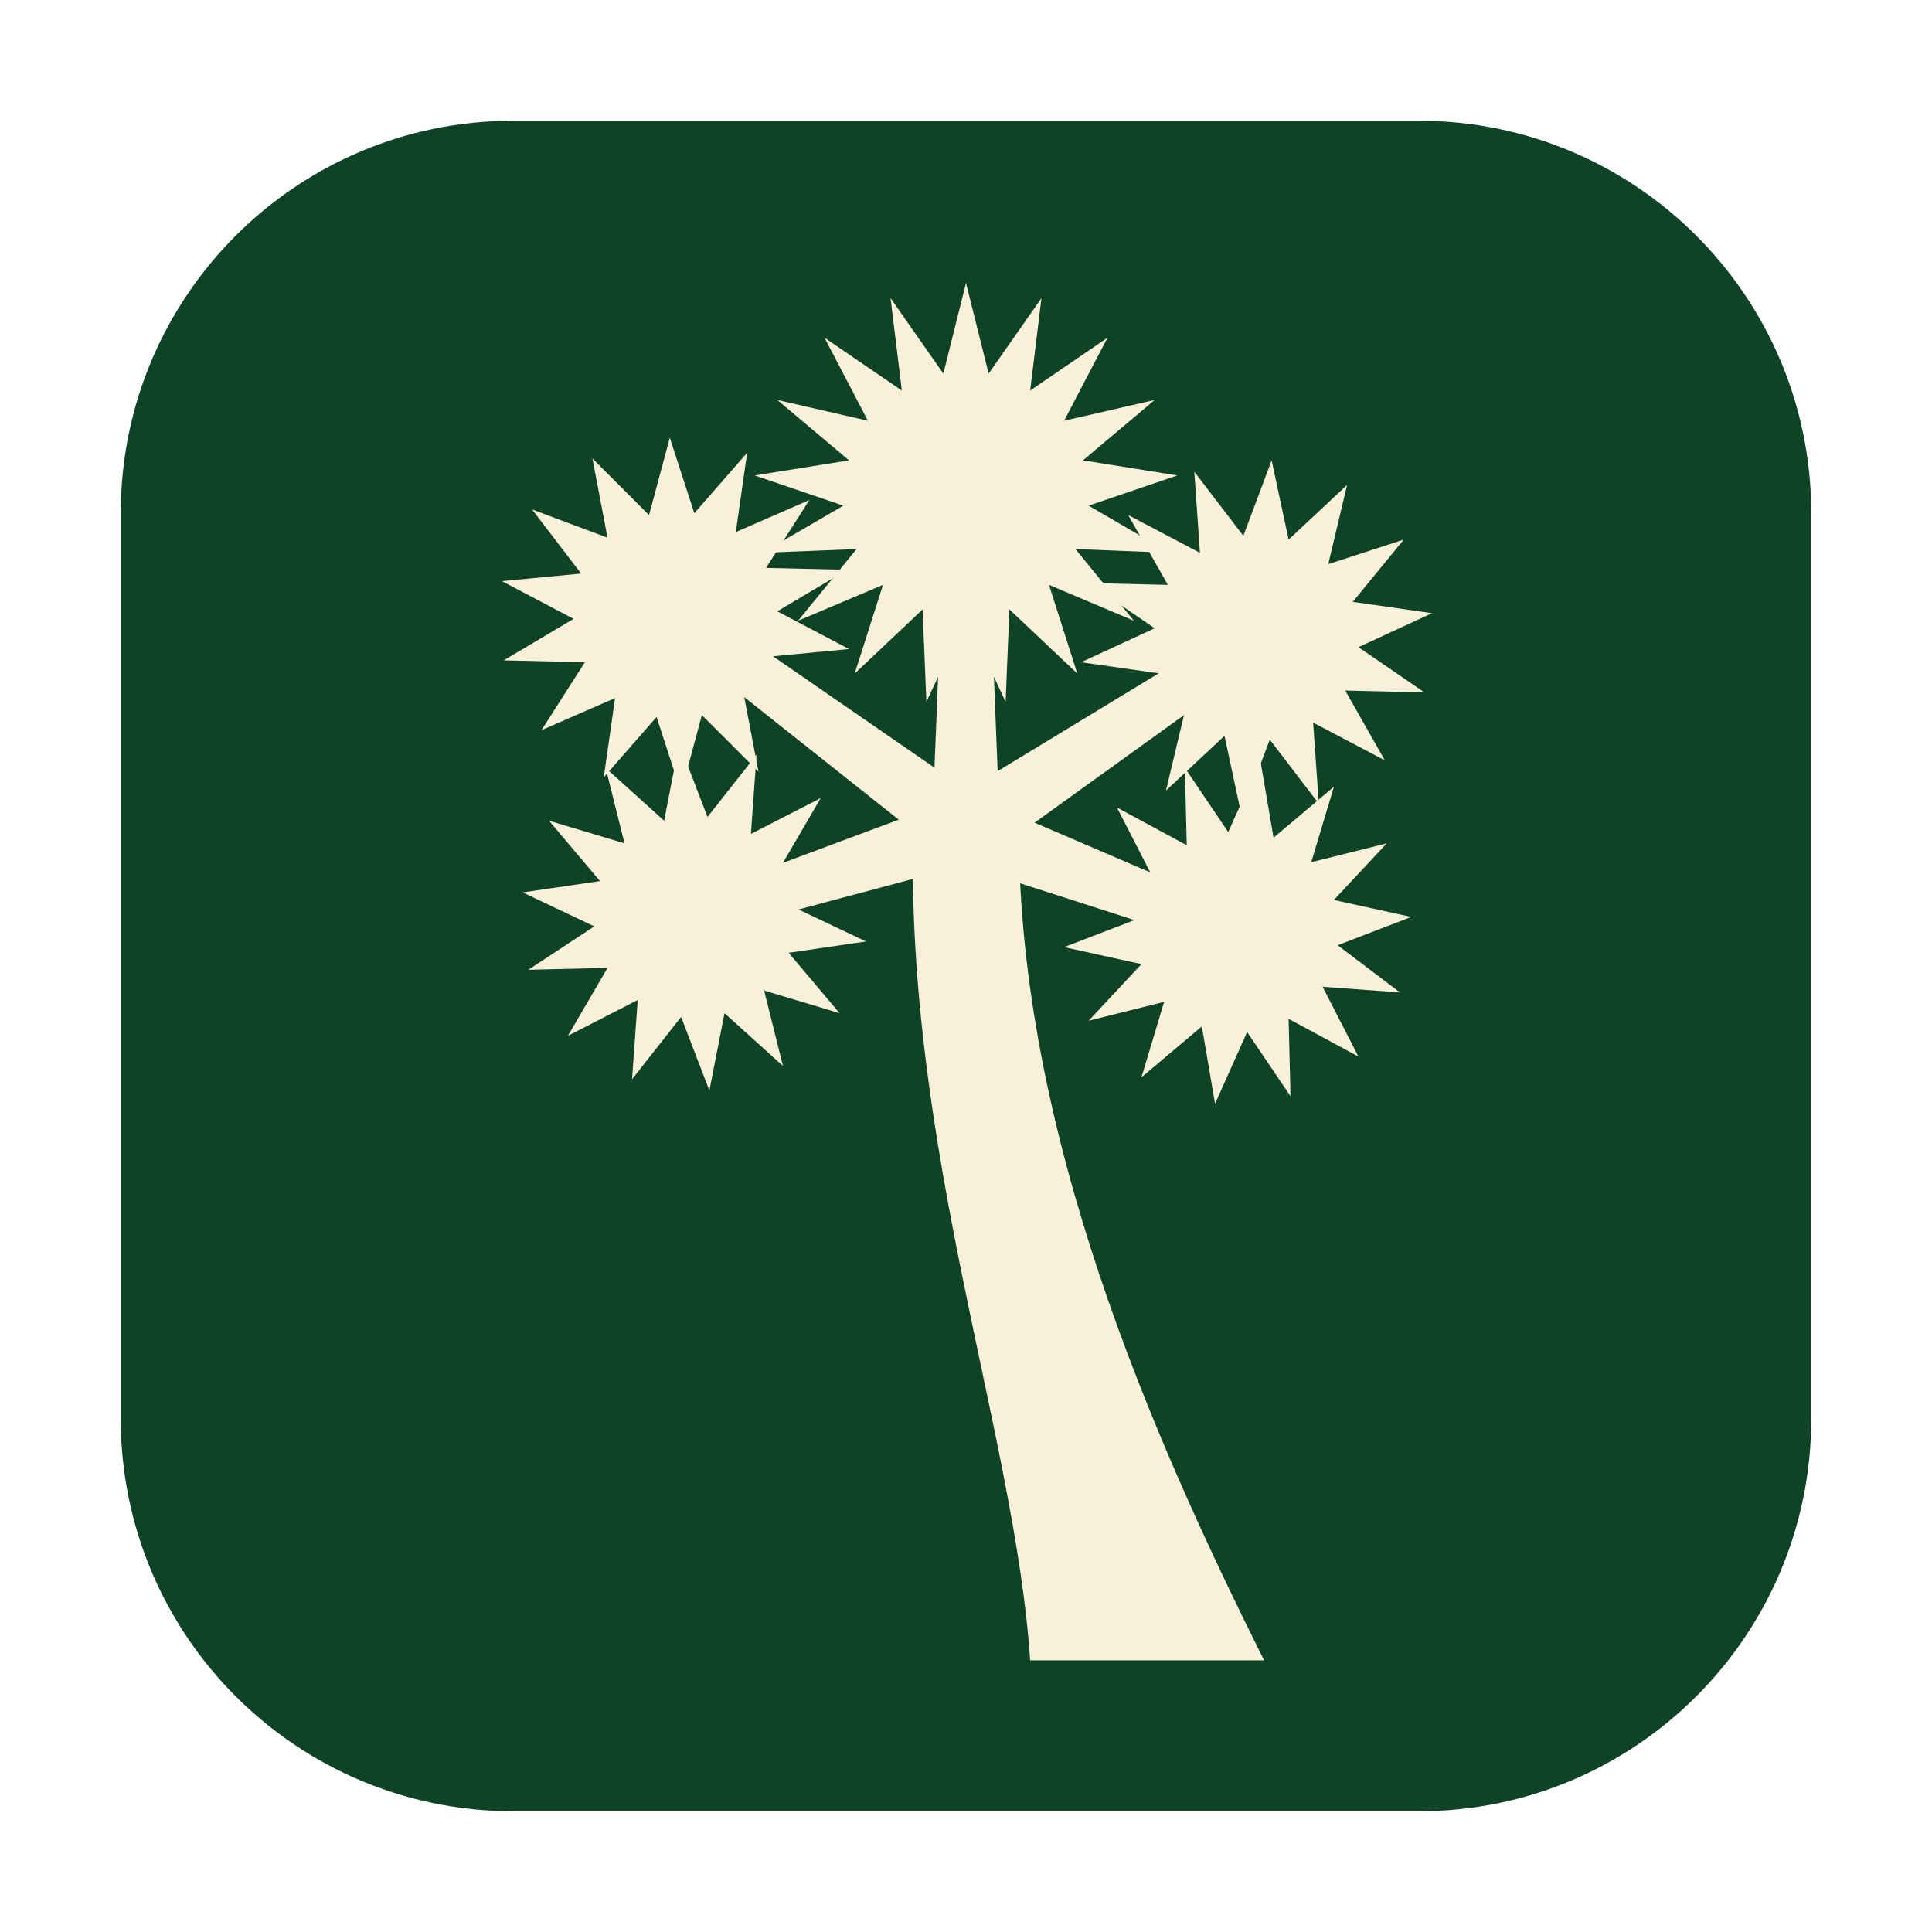
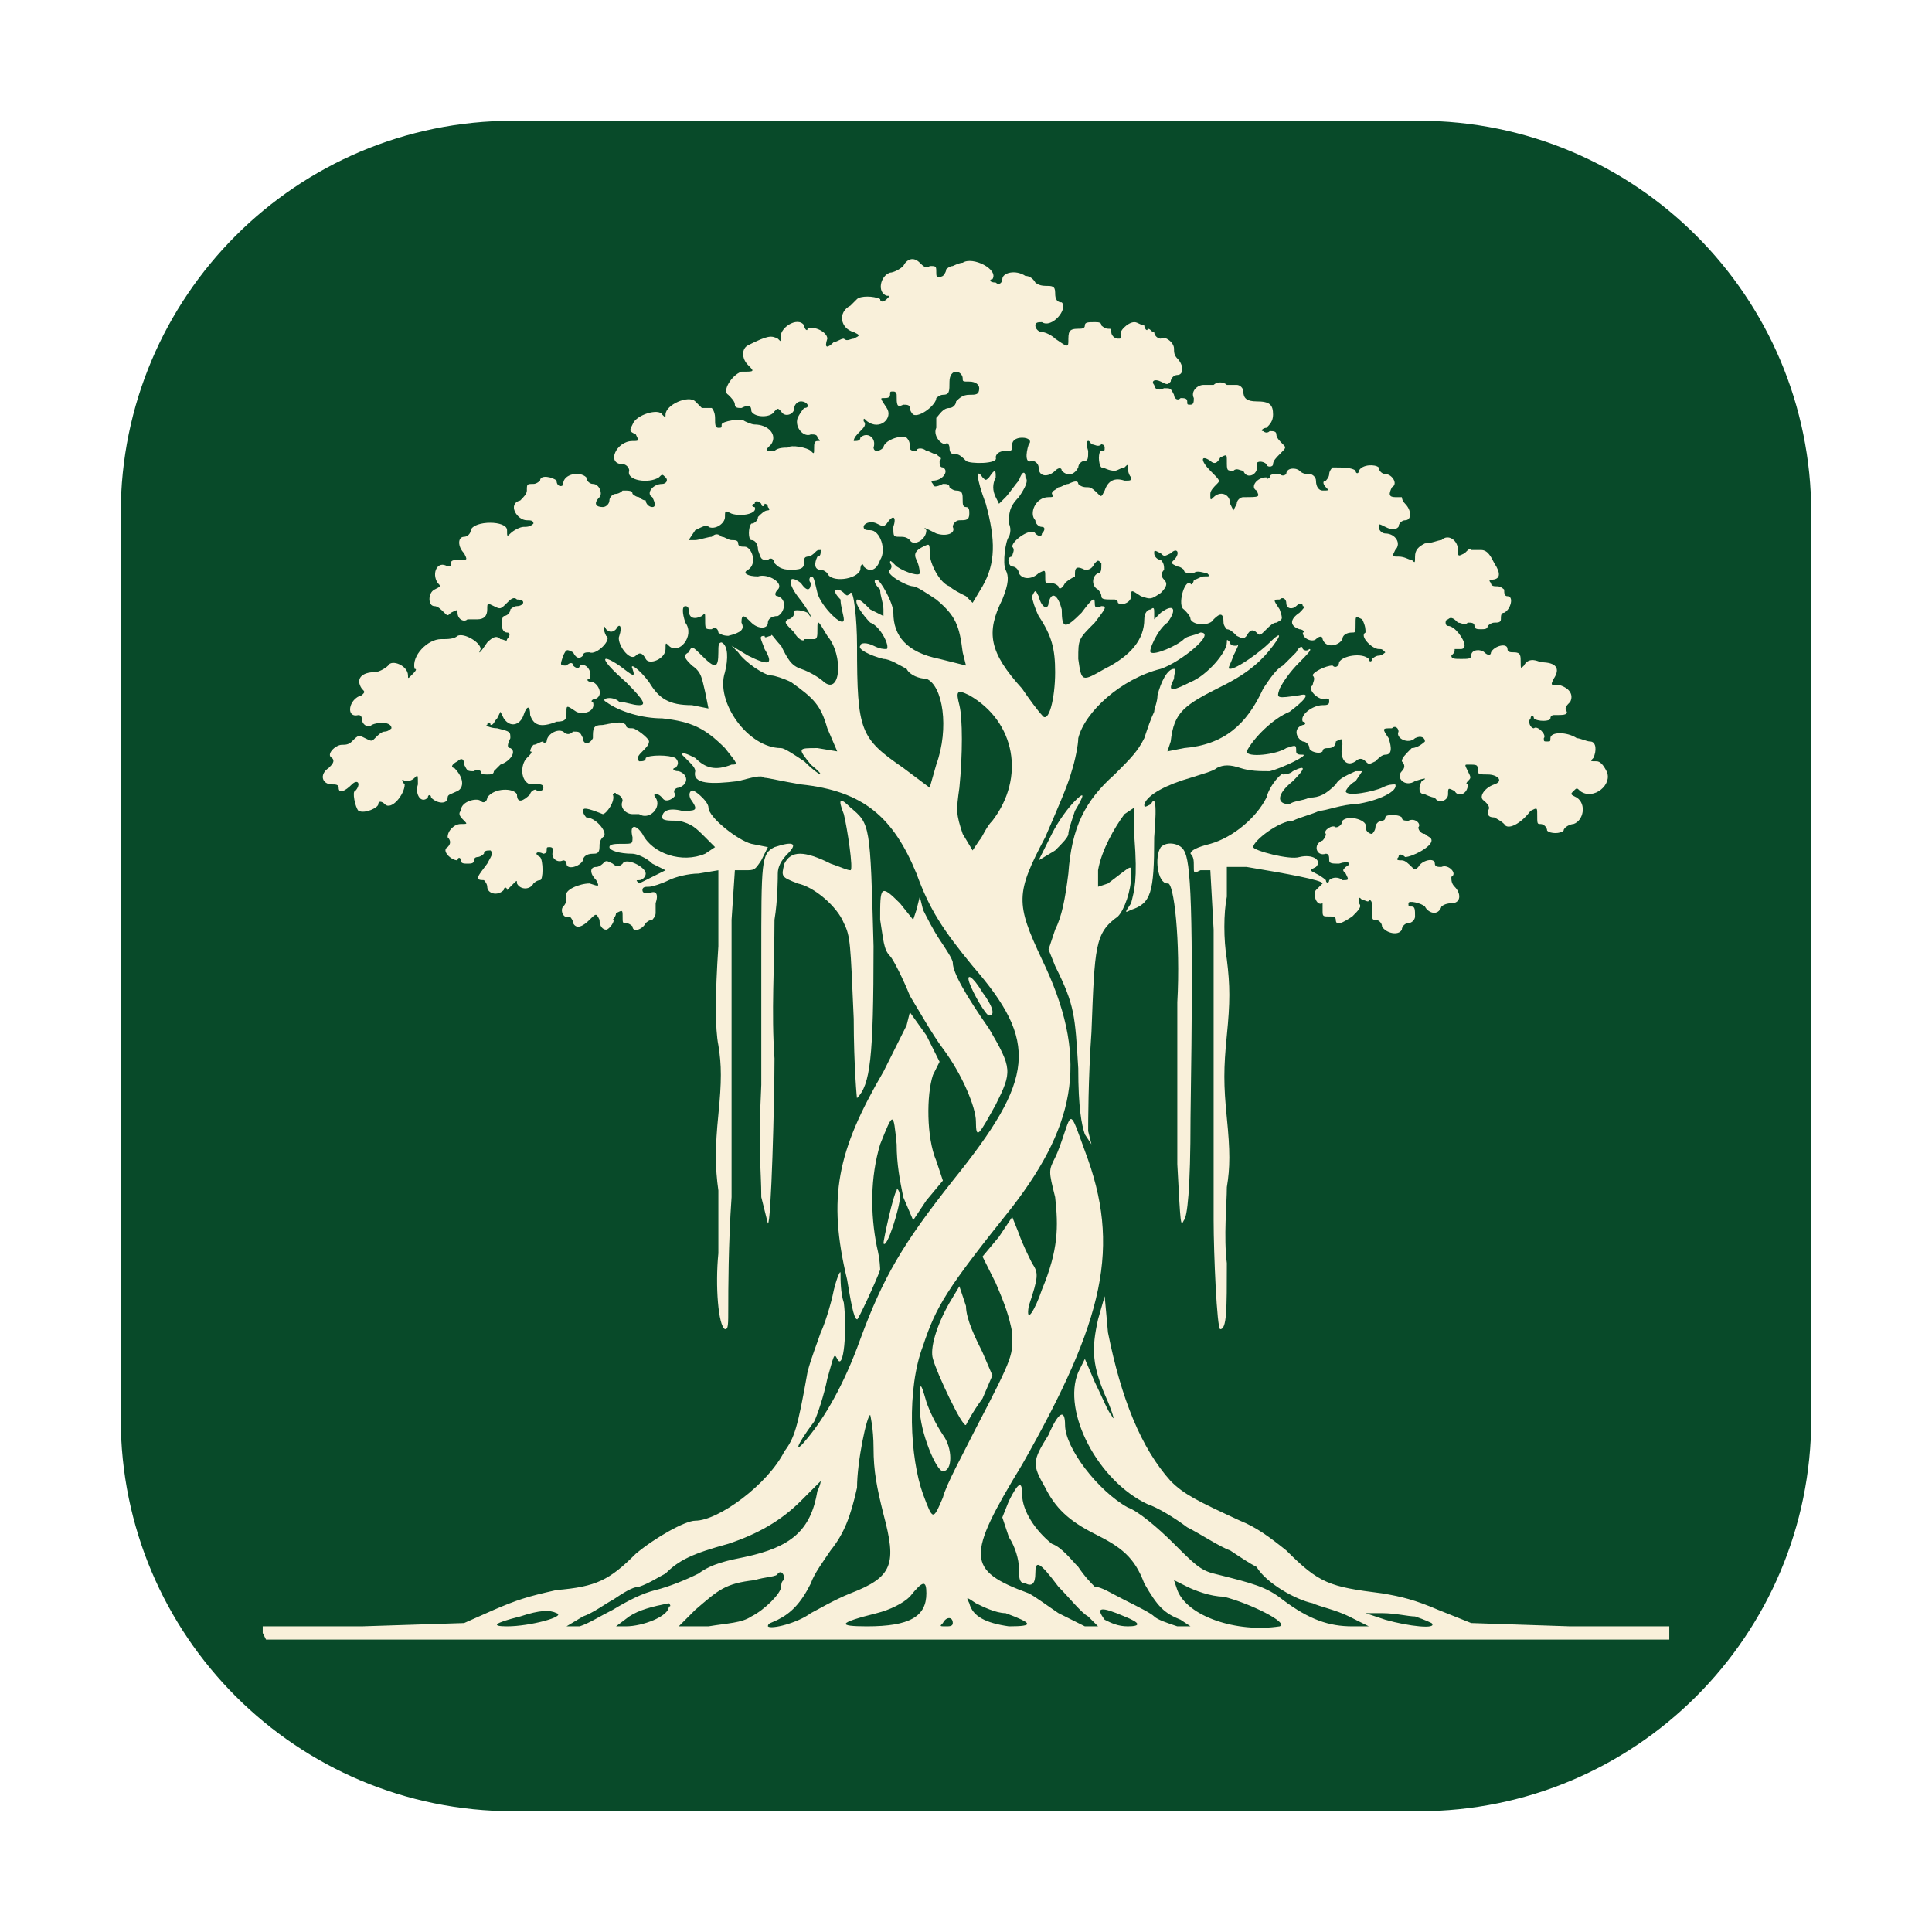
<svg xmlns="http://www.w3.org/2000/svg" viewBox="0 0 1024 1024">
-   <rect x="64" y="64" width="896" height="896" rx="208" fill="#0E4326" />
-   <g fill="#F9F0DA">
-     <path d="M546 880C538 760 480 610 484 440L540 440C540 600 610 760 670 880Z" />
-     <polygon points="530,440 523,262 501,262 494,440" />
-     <polygon points="512,150 524,198 552,158 546,207 587,179 564,223 612,212 574,244 624,252 577,268 620,293 570,291 601,329 556,310 571,357 535,323 533,372 512,327 491,372 489,323 453,357 468,310 423,329 454,291 404,293 447,268 400,252 450,244 412,212 460,223 437,179 478,207 472,158 500,198" />
-     <polygon points="523,426 365,317 351,335 501,454" />
-     <polygon points="282,270 322,285 314,243 344,273 355,232 368,272 396,240 390,282 429,265 406,301 449,302 412,324 450,344 408,348 434,382 394,367 402,409 372,379 361,420 348,380 320,412 326,370 287,387 310,351 267,350 304,328 266,308 308,304" />
-     <polygon points="522,455 672,347 660,329 502,425" />
-     <polygon points="744,286 717,319 759,325 720,343 755,367 713,366 734,403 696,383 699,426 673,392 658,432 649,390 618,419 628,377 588,390 615,357 573,351 612,333 577,309 619,310 598,273 636,293 633,250 659,284 674,244 683,286 714,257 704,299" />
-     <polygon points="507,423 365,476 371,496 517,457" />
-     <polygon points="280,514 315,491 277,473 318,467 291,435 331,447 321,407 352,435 360,394 375,433 401,400 398,442 435,423 414,459 456,458 421,481 459,499 418,505 445,537 405,525 415,565 384,537 376,578 361,539 335,572 338,530 301,549 322,513" />
-     <polygon points="506,457 652,504 660,484 518,423" />
-     <polygon points="742,526 701,523 720,560 683,540 684,581 661,547 644,585 637,544 605,571 617,531 577,541 605,511 564,502 603,487 570,462 611,465 592,428 629,448 628,407 651,441 668,403 675,444 707,417 695,457 735,447 707,477 748,486 709,501" />
+   <rect x="64" y="64" width="896" height="896" rx="208" fill="#084A29" />
+   <g fill="#F9F0DA" transform="translate(64 64) scale(1.75) translate(0 512) scale(1 -1)">
+     <path d="M237 468 c-1 -1 -3 -2 -4 -2 -3 -1 -4 -6 -1 -7 1 0 1 0 0 -1 -1 -1 -2 -1 -2 0 -2 1 -6 1 -7 0 0 0 -1 -1 -2 -2 -4 -2 -3 -7 1 -8 2 -1 2 -1 0 -2 -1 0 -2 -1 -3 0 -1 0 -2 -1 -3 -1 -2 -2 -3 -2 -2 1 0 2 -4 4 -6 3 0 -1 -1 0 -1 1 -2 3 -8 -1 -7 -4 0 -1 0 -1 -1 0 -2 1 -3 1 -9 -2 -2 -1 -2 -4 0 -6 2 -2 2 -2 -2 -2 -3 -1 -6 -6 -4 -7 1 -1 2 -2 2 -3 0 -1 1 -1 2 -1 2 1 3 1 3 -1 1 -2 6 -2 7 0 1 1 1 1 2 0 1 -2 4 -1 4 1 0 1 1 2 2 2 2 0 3 -2 1 -2 0 0 -1 -1 -2 -3 -1 -3 2 -6 4 -5 1 0 2 0 2 -1 1 -1 1 -1 0 -1 -1 0 -1 -1 -1 -2 0 -2 0 -2 -1 -1 -1 1 -6 2 -7 1 -1 0 -3 0 -4 -1 -3 0 -3 0 -1 2 2 3 -1 6 -5 6 -1 0 -3 1 -3 1 -1 1 -7 0 -7 -1 0 -1 0 -1 -1 -1 -1 0 -1 1 -1 3 0 2 -1 3 -1 3 -1 0 -2 0 -3 0 0 0 -1 1 -2 2 -2 2 -9 -1 -9 -4 0 -1 0 -1 -1 0 -1 2 -8 0 -9 -3 -1 -2 -1 -2 1 -3 1 -2 1 -2 -1 -2 -5 0 -8 -7 -3 -7 1 0 2 -1 2 -2 -1 -3 6 -4 9 -2 1 1 1 1 2 0 1 -1 0 -2 -1 -2 -3 0 -5 -3 -3 -4 1 -2 1 -3 0 -3 -1 0 -2 1 -2 2 -1 0 -2 1 -2 1 -1 0 -2 1 -2 1 0 1 -1 1 -3 1 -1 -1 -2 -1 -2 -1 -1 0 -2 -1 -2 -2 0 -1 -1 -2 -2 -2 -2 0 -3 1 -1 3 1 1 0 4 -2 4 -1 0 -2 1 -2 2 -2 2 -7 1 -7 -2 0 -1 -2 -1 -2 1 -1 1 -5 2 -5 0 0 0 -1 -1 -2 -1 -2 0 -2 0 -2 -2 0 -1 -1 -2 -2 -3 -4 -1 -1 -6 2 -6 1 0 2 0 2 -1 -1 -1 -2 -1 -3 -1 -1 0 -3 -1 -4 -2 -1 -1 -1 -1 -1 1 0 3 -10 3 -11 0 0 -1 -1 -2 -2 -2 -2 0 -2 -3 0 -5 1 -2 1 -2 -1 -2 -2 0 -3 0 -3 -1 0 -1 0 -1 -1 -1 -3 2 -5 -2 -3 -5 1 -1 1 -1 -1 -2 -2 -1 -2 -5 0 -5 1 0 2 -1 3 -2 1 -1 1 -1 2 0 2 1 2 1 2 0 0 -2 2 -3 3 -2 1 0 2 0 3 0 2 0 3 1 3 3 0 2 0 2 2 1 2 -1 2 -1 4 1 1 1 2 2 3 1 3 0 2 -2 0 -2 -1 0 -2 -1 -2 -1 0 -1 -1 -2 -2 -2 -1 -1 -1 -5 1 -5 1 0 1 -1 0 -2 0 -1 -1 0 -2 0 -1 1 -2 1 -4 -1 -2 -3 -3 -4 -2 -2 0 2 -5 5 -7 4 -1 -1 -3 -1 -5 -1 -4 0 -9 -5 -8 -9 1 0 0 -1 -1 -2 -1 -1 -1 -1 -1 0 0 3 -5 5 -6 3 -1 -1 -3 -2 -4 -2 -4 0 -6 -2 -4 -5 1 -1 1 -1 0 -2 -4 -1 -5 -7 -1 -6 1 0 1 -1 1 -1 0 -2 2 -3 3 -2 2 1 6 1 6 -1 0 0 -1 -1 -2 -1 -1 0 -2 -1 -3 -2 -1 -1 -1 -1 -3 0 -2 1 -2 1 -4 -1 -1 -1 -2 -1 -3 -1 -2 0 -5 -3 -3 -4 1 -1 0 -2 -1 -3 -3 -2 -2 -5 1 -5 1 0 2 0 2 -1 0 -2 2 -1 4 1 1 1 2 1 2 0 0 0 0 -1 -1 -2 -1 0 0 -5 1 -6 2 -1 6 1 6 2 0 1 1 1 2 0 2 -2 6 3 6 6 -1 1 -1 2 0 1 1 0 2 0 3 1 1 1 1 1 1 -2 -1 -3 1 -6 3 -4 0 1 1 1 1 0 2 -2 5 -2 5 0 0 1 1 1 3 2 2 1 2 4 -1 7 -1 0 -1 1 1 2 1 1 2 1 2 -1 1 -2 1 -2 3 -2 1 1 2 0 2 0 0 -1 1 -1 2 -1 1 0 2 0 2 1 0 0 1 1 2 2 3 1 5 4 3 5 -1 0 -1 1 0 3 0 2 0 2 -4 3 -2 0 -4 1 -3 1 0 1 1 1 1 0 1 0 1 1 2 2 l1 2 1 -2 c2 -3 5 -2 6 1 1 3 2 3 2 0 1 -3 3 -4 8 -2 3 0 3 1 3 3 0 2 0 2 3 0 2 -1 6 0 5 3 -1 0 0 1 1 1 2 1 1 4 -1 5 -2 0 -2 1 -1 1 1 2 -1 5 -3 4 0 -1 -1 -1 -2 0 0 1 -1 1 -2 0 -2 0 -2 0 -1 3 1 2 1 2 3 1 1 -2 2 -2 3 -1 0 1 1 1 2 1 2 -1 7 4 5 5 -1 2 -1 4 0 2 1 -1 2 -1 3 0 1 2 2 1 1 -2 -1 -2 3 -8 5 -6 1 1 2 1 3 -1 1 -2 6 0 6 3 0 2 0 2 1 1 3 -3 8 3 5 7 -1 3 -1 5 0 5 1 0 1 -1 1 -1 0 -3 2 -3 4 -2 1 1 1 1 1 -1 0 -3 0 -3 2 -3 1 1 2 0 2 -1 0 0 1 -1 3 -1 4 1 5 2 4 4 0 3 1 2 3 0 2 -2 5 -2 5 0 0 1 1 2 3 2 2 1 3 5 0 6 -1 0 -1 1 0 2 2 2 -3 5 -6 4 -3 0 -5 1 -3 2 3 2 1 7 -1 7 -1 0 -2 0 -2 1 0 1 -1 1 -2 1 -1 0 -2 1 -3 1 -1 1 -2 1 -3 0 -1 0 -4 -1 -5 -1 l-2 0 2 3 c2 1 4 2 4 1 2 -1 5 1 5 3 0 2 0 2 2 1 3 -1 8 0 7 2 -1 0 -1 1 0 1 0 1 1 1 2 0 0 -1 1 -1 1 0 0 0 1 0 1 -1 1 -1 0 -1 0 -1 -1 0 -2 -1 -3 -2 0 -1 -1 -2 -2 -2 -1 -1 -1 -5 0 -5 1 0 2 -1 2 -3 1 -3 1 -3 3 -3 1 1 2 0 2 -1 1 -1 2 -2 5 -2 4 0 4 1 4 3 0 1 1 1 1 1 1 0 2 1 2 1 1 1 1 1 2 1 0 -1 0 -2 -1 -2 -1 -2 -1 -4 1 -4 1 0 2 -1 2 -1 1 -3 9 -2 10 1 0 2 1 2 1 1 2 -2 4 -1 5 2 2 3 0 9 -3 9 -1 0 -2 0 -2 1 0 1 2 2 4 1 2 -1 2 -1 3 0 2 3 3 2 2 -1 0 -3 0 -3 2 -3 1 0 2 0 3 -1 1 -2 5 0 5 3 -1 1 -1 1 3 -1 3 -1 6 0 5 2 0 1 1 2 2 2 2 0 3 0 3 2 0 1 0 2 -1 2 -1 0 -1 1 -1 2 0 2 0 3 -2 3 -1 0 -2 1 -2 1 0 1 -1 1 -2 1 -2 -1 -3 -1 -3 0 -1 1 0 1 0 1 3 0 5 3 3 4 -1 0 -1 1 -1 2 1 1 0 1 -1 2 -1 0 -2 1 -3 1 -1 1 -3 1 -3 0 -1 0 -2 0 -2 1 0 1 0 2 -1 3 -2 1 -7 -1 -7 -3 0 0 -1 -1 -2 -1 -1 0 -1 1 -1 1 1 3 -2 5 -4 3 0 -1 -1 -1 -2 -1 0 1 1 2 2 3 1 1 2 2 1 3 0 1 0 1 1 0 4 -3 8 1 6 4 -2 3 -2 3 -1 3 1 0 2 0 2 1 0 1 0 1 1 1 1 0 1 -1 1 -1 0 -3 0 -4 2 -3 1 0 2 0 2 -1 0 -1 1 -2 1 -2 2 -1 7 3 7 5 0 0 1 1 2 1 2 0 2 1 2 4 0 2 1 3 2 3 1 0 2 -1 2 -2 0 -1 0 -1 2 -1 2 0 3 -1 3 -2 0 -2 -1 -2 -3 -2 -2 0 -3 -1 -4 -2 0 -1 -1 -2 -2 -2 -2 0 -3 -2 -4 -3 0 -1 0 -2 0 -3 -1 -2 1 -5 3 -5 0 1 1 0 1 -1 0 -2 1 -2 2 -2 1 0 2 -1 3 -2 1 -1 10 -1 9 1 0 1 1 2 3 2 2 0 2 0 2 2 0 1 1 2 3 2 2 0 3 -1 2 -2 -1 -3 -1 -6 1 -5 1 0 2 -1 2 -2 0 -3 3 -3 5 -1 1 1 2 1 2 0 2 -2 4 -1 5 1 0 1 1 2 2 2 1 0 1 1 1 3 -1 3 0 4 1 2 1 0 2 -1 3 0 0 0 1 0 1 -1 0 -1 0 -1 -1 -1 -1 0 -1 -4 0 -5 1 0 2 -1 4 -1 1 0 2 1 3 1 1 1 1 1 1 0 0 0 0 -2 1 -3 0 -1 0 -1 -2 -1 -3 1 -5 0 -6 -3 -1 -2 -1 -2 -2 -1 -1 1 -2 2 -3 2 -1 0 -2 0 -3 1 0 1 -1 1 -3 0 -1 0 -2 -1 -3 -1 -1 -1 -2 -1 -2 -2 1 -1 0 -1 -1 -1 -4 0 -6 -5 -4 -7 0 -1 1 -2 2 -2 1 0 1 -1 0 -2 0 -1 -1 -1 -2 0 -1 2 -7 -2 -7 -4 1 -1 0 -2 0 -3 -2 0 -1 -3 0 -3 1 0 2 -1 2 -2 1 -2 4 -2 6 0 2 1 2 1 2 -1 0 -2 0 -2 1 -2 1 0 2 0 3 -1 0 -1 1 -1 2 1 1 1 3 2 3 2 0 0 0 0 0 1 0 2 1 2 3 1 1 0 2 0 3 2 1 1 1 1 2 0 0 -2 0 -3 -1 -3 -2 -1 -2 -4 0 -5 0 0 1 -1 1 -2 0 -1 1 -1 4 -1 0 0 1 0 1 -1 1 -1 4 0 4 2 0 2 0 2 3 0 3 -1 3 -1 6 1 2 2 2 3 1 4 -1 1 -1 2 0 3 0 1 0 2 -1 3 -1 0 -2 1 -2 2 0 1 0 1 2 0 1 -1 1 -1 3 0 2 2 3 0 1 -2 -1 -1 -1 -1 1 -2 1 0 2 -1 2 -1 0 -1 1 -1 3 -1 1 1 3 0 4 0 1 -1 1 -1 -1 -1 -1 0 -2 -1 -3 -1 0 -1 -1 -2 -1 -1 -2 1 -4 -7 -2 -8 1 -1 2 -2 2 -3 1 -2 6 -2 7 0 2 2 3 2 3 -1 0 -1 1 -2 1 -2 1 0 2 -1 3 -2 2 -1 2 -1 3 0 1 2 2 2 3 1 1 -1 1 -1 3 1 1 1 2 2 3 2 2 1 2 1 1 4 -2 3 -2 3 0 3 1 1 2 0 2 -1 0 -2 2 -2 3 -1 1 1 2 1 2 0 1 0 0 -1 -1 -2 -3 -2 -3 -4 0 -5 1 0 2 -1 1 -1 0 -2 3 -3 4 -2 1 1 2 1 2 0 1 -3 5 -2 6 0 0 1 1 2 3 2 1 0 1 0 1 3 0 2 0 2 2 1 1 -2 1 -3 1 -4 -2 -1 2 -5 4 -5 1 0 1 0 2 -1 0 0 -1 -1 -2 -1 -1 0 -2 -1 -2 -1 0 -1 -1 -1 -1 0 -2 2 -8 1 -9 -1 0 -1 -1 -2 -2 -1 -2 0 -6 -2 -6 -3 1 -1 0 -2 0 -3 -2 -1 2 -5 4 -4 1 0 1 0 1 -1 0 -1 -1 -1 -2 -1 -3 0 -7 -3 -6 -5 1 0 1 -1 0 -1 -3 -1 -2 -4 0 -5 1 0 2 -1 2 -2 0 -1 3 -2 4 -1 0 1 1 1 2 1 0 0 2 0 2 2 2 1 2 1 2 -1 -1 -4 1 -7 4 -5 1 1 2 1 3 0 1 -1 1 -1 3 0 1 1 2 2 3 2 2 0 2 2 1 5 -2 3 -2 3 1 3 1 1 2 0 2 -1 -1 -2 3 -4 5 -2 2 1 3 0 3 -1 0 0 -2 -2 -4 -2 -2 -2 -3 -3 -3 -4 1 -1 1 -2 0 -3 -2 -2 1 -5 4 -3 3 1 4 1 2 0 -1 -2 -1 -4 1 -4 0 0 2 -1 3 -1 1 -2 4 -1 4 1 0 2 0 2 2 1 1 -2 4 -1 4 2 -1 0 0 1 0 1 1 1 1 1 0 3 -1 2 -1 2 0 2 3 0 3 0 3 -2 0 -1 1 -1 3 -1 3 0 5 -2 2 -3 -3 -1 -5 -4 -3 -5 1 -1 2 -2 1 -3 0 -1 0 -2 2 -2 0 0 2 -1 3 -2 1 -2 5 0 8 4 2 1 2 1 2 -1 0 -3 0 -3 1 -3 1 0 2 -1 2 -2 1 -1 4 -1 5 0 0 1 2 2 3 2 3 1 4 6 1 8 -2 1 -2 1 -1 2 1 1 1 1 2 0 4 -3 10 2 8 6 -1 2 -2 3 -3 3 -2 0 -2 0 -1 1 1 2 1 5 -1 5 -1 0 -3 1 -4 1 -3 2 -8 2 -8 0 0 -1 0 -1 -1 -1 -1 0 -1 0 -1 1 1 1 -2 4 -3 3 -1 0 -2 2 -1 3 0 1 1 1 1 0 1 -1 5 -1 5 0 0 1 1 1 1 1 3 0 4 0 4 1 -1 1 0 2 1 3 1 2 0 4 -3 5 -3 0 -3 0 -2 2 2 3 1 5 -4 5 -2 1 -4 1 -5 -1 -1 -1 -1 -1 -1 1 0 2 0 3 -2 3 -1 0 -2 0 -2 1 0 2 -4 1 -5 -1 0 -1 -1 -1 -2 0 -1 1 -4 1 -4 -1 0 -1 -1 -1 -3 -1 -2 0 -3 0 -3 1 1 1 1 1 1 2 0 0 1 0 2 0 0 0 1 0 1 1 0 2 -3 6 -5 6 -1 0 -1 2 0 2 1 1 2 0 3 -1 1 0 2 -1 3 0 1 0 2 0 2 -1 0 -1 1 -1 2 -1 1 0 2 0 2 1 0 0 1 1 2 1 1 0 2 0 2 1 0 1 0 2 1 2 2 1 3 5 1 5 -1 0 -1 1 -1 2 0 0 -1 1 -2 1 -1 0 -2 0 -2 1 -1 1 0 1 0 1 3 0 3 2 1 5 -1 2 -2 4 -4 4 -1 0 -2 0 -3 0 0 1 -1 0 -2 -1 -2 -1 -2 -1 -2 1 0 3 -3 5 -5 3 -1 0 -3 -1 -5 -1 -2 -1 -3 -2 -3 -4 0 -2 0 -2 -1 -1 -1 0 -2 1 -4 1 -2 0 -2 0 -1 2 2 2 0 5 -3 5 -1 0 -2 1 -2 2 0 1 0 1 2 0 2 -1 3 -1 4 0 0 1 1 2 2 2 2 0 2 3 0 5 -1 1 -1 2 -1 2 0 0 -1 0 -2 0 -2 0 -2 1 -1 3 2 1 0 4 -2 4 -1 0 -2 1 -2 2 -1 1 -5 1 -6 -1 0 -1 -1 -1 -1 0 -1 1 -4 1 -7 1 0 0 -1 -1 -1 -2 0 -1 -1 -2 -1 -2 -1 0 -1 -1 0 -2 1 -1 1 -1 -1 -1 -1 0 -2 1 -2 3 0 1 -1 2 -2 2 -1 0 -2 0 -3 1 -1 1 -4 1 -4 -1 0 0 -1 -1 -2 0 -2 0 -3 0 -3 -1 0 0 -1 -1 -1 0 -3 0 -5 -3 -3 -4 1 -2 1 -2 -4 -2 -1 0 -2 -1 -2 -2 l-1 -2 -1 2 c0 3 -3 4 -5 2 -1 -1 -1 -1 -1 1 0 1 1 2 2 3 1 1 1 1 -2 4 -3 3 -3 5 0 3 1 -1 2 -1 3 1 2 1 2 1 2 -1 0 -3 0 -3 2 -3 1 1 2 0 3 0 1 -3 5 -1 4 2 0 1 2 1 3 0 0 -1 2 -1 2 0 0 1 1 2 2 3 2 2 2 2 1 3 -1 1 -2 2 -2 3 0 1 -1 1 -2 1 -1 -1 -2 0 -2 0 -1 0 0 1 1 1 1 1 2 2 2 4 0 3 -1 4 -5 4 -3 0 -4 1 -4 3 0 1 -1 2 -2 2 -1 0 -2 0 -3 0 -1 1 -3 1 -4 0 -1 0 -2 0 -3 0 -2 0 -4 -2 -3 -4 0 -1 0 -2 -1 -2 -1 0 -1 0 -1 1 0 1 -1 1 -2 1 -1 -1 -2 0 -2 1 -1 2 -1 2 -3 2 -2 -1 -3 0 -3 1 -1 1 0 2 2 1 2 -1 2 -1 3 0 0 1 1 2 2 2 2 0 2 3 0 5 -1 1 -1 2 -1 3 0 2 -3 4 -4 3 -1 0 -2 1 -2 2 -1 0 -1 1 -2 1 0 -1 -1 0 -1 1 -1 0 -2 1 -3 1 -2 0 -5 -3 -4 -4 0 -1 0 -1 -1 -1 -1 0 -2 1 -2 2 0 1 0 1 -1 1 -1 0 -2 1 -2 1 0 1 -1 1 -2 1 -2 0 -3 0 -3 -1 0 -1 -1 -1 -2 -1 -3 0 -3 -1 -3 -4 0 -2 -1 -1 -4 1 -1 1 -3 2 -4 2 -1 0 -2 1 -2 2 0 1 1 1 2 1 3 -2 8 4 6 6 -2 0 -2 2 -2 3 0 2 -1 2 -3 2 -2 0 -3 1 -3 1 0 0 -1 2 -3 2 -3 2 -7 1 -7 -1 0 -1 -1 -2 -2 -1 -2 0 -2 1 -1 1 2 3 -6 7 -9 5 -1 0 -3 -1 -3 -1 -1 0 -2 -1 -2 -1 0 -1 -1 -2 -1 -2 -2 -1 -2 0 -2 1 0 2 0 2 -2 2 -1 -1 -2 0 -3 1 -2 2 -4 1 -5 -1z" />
+     <path d="M263 404 c-1 -1 -1 -1 -2 0 -2 3 -2 0 1 -8 3 -11 3 -18 -1 -25 l-3 -5 -2 2 c-2 1 -4 2 -5 3 -3 1 -6 7 -6 10 0 3 0 3 -2 2 -2 -1 -3 -2 -2 -4 1 -2 1 -4 1 -4 0 -1 -4 0 -7 2 -2 2 -2 2 -2 1 1 -1 0 -2 0 -2 -2 -1 5 -5 7 -5 1 0 4 -2 7 -4 6 -5 7 -8 8 -16 l1 -4 -8 2 c-10 2 -14 7 -14 14 0 3 -4 10 -5 10 -1 0 -1 -1 1 -3 0 -2 1 -4 1 -6 l0 -2 -4 2 c-2 2 -3 3 -4 3 -1 -1 2 -5 4 -7 3 -1 6 -7 5 -8 -1 0 -2 0 -4 1 -2 1 -4 1 -4 0 -1 -1 3 -3 7 -4 2 0 5 -2 7 -3 1 -2 4 -3 6 -3 5 -2 7 -15 3 -26 l-2 -7 -8 6 c-13 9 -14 11 -14 37 0 8 -1 17 -2 16 -1 -1 -1 -1 -2 0 0 0 -1 1 -2 1 -1 0 -1 -1 1 -3 0 -2 1 -5 1 -6 0 -3 -7 4 -8 8 -1 4 -1 5 -2 5 0 0 -1 -1 0 -2 0 -2 -1 -3 -3 0 -4 3 -4 0 -1 -4 4 -5 5 -8 3 -5 -2 1 -5 1 -4 0 0 -1 -1 -2 -2 -2 -1 -1 -1 -1 2 -4 1 -2 3 -3 3 -2 1 0 2 0 3 0 1 0 1 1 1 3 0 3 0 3 3 -2 5 -6 4 -18 -1 -14 -1 1 -4 3 -7 4 -3 1 -4 3 -6 7 -2 2 -3 4 -3 3 -1 0 -2 -1 -2 0 -2 0 -1 -1 0 -4 3 -5 1 -5 -5 -2 l-5 3 2 -2 c2 -3 8 -7 10 -7 1 0 4 -1 6 -2 7 -5 9 -7 11 -14 l3 -7 -6 1 c-6 0 -6 0 -2 -5 5 -4 3 -4 -2 1 -3 2 -6 4 -7 4 -10 0 -20 14 -17 23 1 4 1 8 -1 9 -1 0 -1 -1 -1 -3 0 -5 -1 -5 -5 -1 -3 3 -3 3 -4 1 -2 -1 -1 -2 1 -4 3 -2 3 -4 4 -8 l1 -5 -5 1 c-7 0 -10 2 -13 7 -3 4 -6 6 -5 4 1 -3 0 -2 -4 1 -6 4 -6 2 2 -5 6 -6 6 -7 4 -7 -2 0 -4 1 -6 1 -2 2 -6 1 -4 0 4 -3 11 -5 17 -5 9 -1 13 -3 19 -9 4 -5 4 -5 2 -5 -5 -2 -8 -1 -11 2 -2 1 -4 2 -4 1 0 0 1 -1 2 -2 1 -1 2 -2 2 -3 -1 -4 5 -4 13 -3 4 1 7 2 8 1 1 0 5 -1 11 -2 19 -2 28 -10 35 -27 4 -11 8 -17 17 -28 20 -23 19 -34 -6 -65 -15 -19 -21 -29 -28 -48 -5 -14 -11 -24 -16 -30 -4 -5 -4 -3 2 5 1 2 3 8 4 13 2 7 2 8 3 6 2 -4 3 9 2 17 -1 3 -1 7 -1 9 0 1 -1 -1 -2 -5 -1 -5 -3 -11 -4 -13 -1 -3 -3 -8 -4 -12 -3 -17 -4 -20 -7 -24 -5 -10 -20 -21 -27 -21 -3 0 -12 -5 -18 -10 -8 -8 -12 -10 -24 -11 -9 -2 -12 -3 -19 -6 l-9 -4 -31 -1 -30 0 0 -2 1 -2 212 0 213 0 0 2 0 2 -30 0 -30 1 -10 4 c-7 3 -11 4 -17 5 -16 2 -19 3 -29 13 -5 4 -9 7 -14 9 -13 6 -17 8 -21 12 -9 10 -15 25 -19 45 l-1 11 -2 -7 c-2 -9 -2 -14 3 -25 2 -5 2 -6 1 -4 -1 1 -3 6 -5 10 l-3 7 -2 -4 c-5 -12 6 -33 21 -40 3 -1 8 -4 12 -7 4 -2 10 -6 13 -7 3 -2 6 -4 8 -5 3 -5 12 -10 17 -11 2 -1 7 -2 11 -4 l6 -3 -5 0 c-7 0 -13 2 -21 8 -5 4 -9 5 -21 8 -4 1 -6 3 -12 9 -5 5 -11 10 -14 11 -9 5 -19 18 -19 25 0 5 -2 4 -5 -3 -5 -8 -5 -9 -1 -16 3 -6 7 -10 15 -14 8 -4 12 -7 15 -15 4 -7 6 -9 11 -11 l3 -2 -4 0 c-3 1 -6 2 -7 3 -1 1 -5 3 -9 5 -4 2 -7 4 -9 4 -1 1 -3 3 -5 6 -2 2 -5 6 -8 7 -5 4 -9 10 -9 15 0 4 -1 4 -4 -2 l-2 -5 2 -6 c2 -3 3 -7 3 -9 0 -3 0 -5 2 -5 2 -1 3 0 3 3 0 4 1 4 7 -4 3 -3 7 -8 9 -9 l3 -3 -4 0 c-2 1 -6 3 -8 4 -3 2 -7 5 -9 6 -19 7 -19 11 -2 39 25 44 30 66 19 95 -4 11 -4 12 -6 6 -1 -3 -2 -6 -3 -8 -2 -4 -2 -4 0 -12 1 -9 1 -16 -4 -28 -2 -6 -5 -11 -4 -5 3 9 3 10 1 13 -1 2 -3 6 -4 9 l-2 5 -4 -6 -5 -6 4 -8 c3 -7 4 -10 5 -15 0 -7 1 -6 -11 -29 -4 -8 -9 -17 -10 -21 -3 -7 -3 -7 -6 1 -4 11 -5 32 0 45 4 12 7 17 27 42 20 26 23 46 9 75 -8 17 -8 20 1 37 3 7 7 16 8 20 1 3 2 8 2 10 2 8 13 18 25 21 6 2 17 11 12 11 -2 -1 -4 -1 -5 -2 -2 -2 -9 -5 -10 -4 -1 0 2 7 5 9 3 4 2 6 -2 3 l-2 -2 0 2 c0 1 0 2 -1 1 -1 0 -2 -1 -2 -3 0 -6 -4 -11 -12 -15 -7 -4 -7 -4 -8 3 0 6 0 6 5 11 3 4 4 5 2 5 -2 -1 -2 0 -2 1 0 2 -1 1 -4 -3 -5 -5 -6 -5 -6 1 -1 4 -3 6 -4 2 0 -2 -2 -2 -3 2 -1 2 -1 2 -2 0 0 -1 1 -4 2 -6 4 -6 5 -10 5 -17 0 -8 -2 -16 -4 -13 -1 1 -4 5 -6 8 -10 11 -11 17 -6 27 2 5 2 7 1 9 -1 2 0 9 1 10 0 0 1 2 0 4 0 3 0 5 3 8 2 3 3 5 2 6 0 2 -1 2 -2 -1 -1 -1 -3 -4 -4 -5 l-2 -2 -1 2 c-1 2 -1 4 0 6 0 2 0 3 -2 0z m-6 -66 c14 -8 17 -25 7 -38 -2 -2 -3 -5 -4 -6 l-2 -3 -3 5 c-2 6 -2 7 -1 14 1 10 1 21 0 25 -1 4 -1 5 3 3z m-29 -228 c0 -7 1 -12 3 -20 4 -15 3 -19 -10 -24 -5 -2 -10 -5 -12 -6 -4 -3 -12 -5 -13 -4 0 1 1 1 3 2 4 2 7 5 10 11 1 3 4 7 6 10 4 5 6 10 8 19 0 8 3 22 4 22 0 0 1 -4 1 -10z m-17 -13 c-2 -12 -8 -17 -22 -20 -5 -1 -10 -2 -14 -5 -4 -2 -9 -4 -13 -5 -4 -1 -8 -3 -13 -6 -4 -2 -7 -4 -10 -5 l-4 0 5 3 c3 1 7 4 9 5 3 2 6 4 8 4 3 1 6 3 8 4 4 4 8 6 19 9 9 3 16 7 22 13 3 3 6 6 6 6 0 0 0 -1 -1 -3z m-10 -27 c-1 0 -1 -2 -1 -2 0 -2 -5 -7 -9 -9 -3 -2 -7 -2 -13 -3 l-9 0 5 5 c7 6 9 8 18 9 3 1 7 1 7 2 1 1 2 0 2 -2z m133 -5 c8 -2 20 -8 17 -9 -13 -2 -28 3 -31 11 l-1 3 4 -2 c2 -1 7 -3 11 -3z m-90 1 c0 -7 -5 -10 -18 -10 -9 0 -9 1 3 4 4 1 8 3 10 5 4 5 5 5 5 1z m24 -6 c8 -3 9 -4 1 -4 -7 1 -11 3 -12 7 -1 2 -1 2 2 0 2 -1 6 -3 9 -3z m-102 2 c0 -3 -8 -6 -13 -6 l-3 0 4 3 c3 2 7 3 12 4 0 0 1 -1 0 -1z m-34 -2 c3 -1 -8 -4 -15 -4 -5 0 -4 1 4 3 6 2 9 2 11 1z m172 -1 c5 -2 5 -3 1 -3 -3 0 -5 1 -7 2 -3 4 -1 4 6 1z m88 0 c3 -1 5 -2 5 -2 2 -2 -7 -1 -14 1 l-6 2 5 0 c4 0 8 -1 10 -1z m-140 -2 c0 -1 -1 -1 -2 -1 -2 0 -2 0 -1 1 1 2 3 2 3 0z" />
+     <path d="M348 354 c-3 -3 -10 -8 -12 -8 -1 0 0 1 1 4 1 2 2 4 1 3 -1 0 -2 0 -2 1 -1 1 -1 1 -1 0 0 -3 -6 -10 -11 -12 -6 -3 -7 -3 -5 1 0 2 1 3 0 3 -2 0 -4 -4 -5 -8 0 -2 -1 -4 -1 -5 -1 -2 -2 -5 -3 -8 -2 -4 -4 -6 -9 -11 -9 -8 -13 -16 -14 -30 -1 -8 -2 -13 -4 -17 l-2 -6 2 -5 c6 -12 6 -15 7 -31 0 -12 1 -17 2 -20 l2 -3 -1 4 c0 2 0 16 1 30 1 26 1 30 8 35 2 2 4 8 4 12 0 4 1 4 -7 -2 l-3 -1 0 5 c1 6 5 13 8 17 l3 2 0 -9 c1 -13 0 -16 -1 -20 -2 -3 -2 -3 0 -2 6 2 7 5 7 22 1 12 0 12 -1 10 -2 -1 -2 -1 -2 0 1 3 7 6 14 8 3 1 7 2 8 3 2 1 4 1 7 0 3 -1 6 -1 9 -1 4 1 12 5 10 5 -1 0 -2 0 -2 1 0 2 0 2 -3 1 -3 -2 -12 -3 -12 -1 2 4 8 10 13 12 4 3 7 6 3 5 -7 -1 -7 -1 -6 2 1 2 3 5 6 8 2 2 4 4 3 4 -1 -1 -2 0 -2 0 0 1 -1 1 -2 -1 -1 -1 -3 -3 -4 -4 -2 -1 -4 -4 -6 -7 -5 -11 -12 -17 -24 -18 l-5 -1 1 3 c1 9 4 11 16 17 8 4 12 8 15 12 3 4 2 4 -1 1z" />
+     <path d="M146 329 c-3 0 -3 -1 -3 -4 -1 -2 -3 -2 -3 0 -1 2 -1 2 -3 2 -1 -1 -2 -1 -3 0 -2 1 -5 -1 -5 -3 0 0 -1 -1 -1 0 -1 0 -2 -1 -3 -1 -1 -1 -1 -2 -1 -2 1 0 0 -1 -1 -2 -2 -2 -2 -7 1 -8 0 0 2 0 3 0 0 0 1 0 1 -1 0 -1 -1 -1 -2 -1 0 1 -2 0 -2 -1 -2 -2 -4 -3 -4 0 -1 2 -7 2 -9 -1 0 -1 -1 -2 -2 -1 -1 1 -6 0 -6 -3 -1 -1 0 -2 1 -3 1 -1 1 -1 -1 -1 -2 0 -4 -2 -4 -4 1 -1 1 -2 0 -3 -2 -1 1 -4 3 -4 0 1 1 1 1 0 0 -1 1 -1 2 -1 1 0 2 0 2 1 0 1 1 1 1 1 1 0 2 1 2 1 0 1 1 1 2 1 1 -1 0 -2 -1 -4 -3 -4 -4 -5 -1 -5 0 0 1 -1 1 -2 0 -2 3 -3 5 -1 0 1 1 1 1 0 0 0 1 1 2 2 1 1 1 1 1 0 1 -2 4 -2 5 0 0 0 1 1 2 1 1 0 1 6 0 7 -2 1 -1 2 1 1 0 0 1 0 1 1 0 1 0 1 1 1 1 0 1 -1 1 -1 -1 -2 1 -4 3 -3 0 0 1 0 1 -1 0 -2 4 -1 5 1 0 1 1 2 3 2 1 0 2 0 2 2 0 1 0 2 1 3 2 1 -2 6 -5 6 0 0 -1 1 -1 2 0 1 1 1 6 -1 1 0 4 4 3 6 0 0 1 1 1 0 1 0 2 -1 2 -2 -1 -2 1 -4 3 -4 0 0 1 0 2 0 3 -2 7 2 5 5 -1 1 0 2 2 0 1 -2 4 0 4 1 -1 1 0 2 1 2 3 1 3 4 0 5 -2 0 -2 1 -1 1 1 1 1 2 0 3 -2 1 -8 1 -9 0 0 -1 -1 -1 -2 -1 -1 1 0 2 1 3 1 1 2 2 2 3 0 1 -4 4 -5 4 -1 0 -2 0 -2 1 -1 1 -2 1 -7 0z" />
+     <path d="M355 315 c-1 -1 -3 -1 -3 -1 0 1 -4 -3 -5 -7 -3 -6 -10 -12 -17 -14 -4 -1 -6 -2 -6 -3 1 -1 1 -2 1 -4 0 -2 0 -2 2 -1 l3 0 1 -18 c0 -9 0 -21 0 -24 0 -4 0 -13 0 -20 0 -12 0 -33 0 -44 0 -10 1 -33 2 -33 2 0 2 6 2 20 -1 8 0 18 0 23 1 6 1 11 0 21 -1 10 -1 15 0 25 1 10 1 15 0 23 -1 6 -1 14 0 19 l0 9 6 0 c12 -2 23 -4 23 -5 0 0 -1 -1 -2 -2 -1 -1 0 -5 2 -4 0 1 0 0 0 -2 0 -2 0 -2 2 -2 1 0 2 0 2 -1 0 -2 2 -1 5 1 2 2 3 3 2 4 0 2 0 2 1 1 1 0 2 -1 2 0 1 0 1 -1 1 -3 0 -3 0 -3 1 -3 1 0 2 -1 2 -2 1 -2 5 -3 6 -1 0 1 1 2 2 2 1 0 2 1 2 2 0 2 0 3 -1 3 -1 0 -1 0 -1 1 0 1 4 0 5 -1 1 -2 4 -3 5 0 0 0 1 1 3 1 3 0 3 3 1 5 -1 1 -1 2 -1 3 2 1 -1 4 -3 3 -1 0 -2 0 -2 1 0 2 -4 1 -5 -1 -1 -1 -1 -1 -2 0 -1 1 -2 2 -3 2 -1 0 -2 0 -1 1 0 1 1 1 2 0 2 0 8 3 8 5 0 1 -1 1 -2 2 -1 0 -2 1 -2 2 1 1 -1 3 -3 2 -1 0 -2 0 -2 1 -1 1 -5 1 -5 0 0 -1 -1 -1 -1 -1 -1 0 -2 -1 -2 -2 0 -1 -1 -2 -1 -2 -1 0 -2 1 -2 2 1 2 -5 4 -7 2 0 -1 -1 -2 -2 -2 -1 1 -4 -1 -3 -2 0 -1 -1 -2 -1 -2 -3 -1 -2 -5 1 -4 1 0 1 -1 1 -2 0 -1 1 -1 3 -1 3 1 4 0 2 -1 -1 -1 -1 -1 0 -2 1 -2 1 -2 -1 -2 -1 1 -3 1 -4 0 0 -1 -1 -1 -1 0 0 0 -1 1 -3 2 -2 1 -2 1 0 2 2 2 -1 4 -5 3 -3 -1 -14 2 -14 3 0 2 8 8 12 8 2 1 6 2 8 3 2 0 7 2 11 2 7 1 13 4 12 6 -1 0 -2 0 -4 -1 -2 -1 -11 -3 -11 -1 0 0 1 2 3 3 l2 3 -2 0 c-2 -1 -5 -2 -6 -4 -3 -3 -5 -4 -8 -4 -2 -1 -5 -1 -6 -2 -4 0 -4 3 1 7 4 4 4 5 0 3z" />
+     <path d="M173 309 c-1 0 -1 -2 0 -3 2 -3 1 -3 -3 -3 -4 1 -6 0 -6 -2 0 -1 2 -1 5 -1 4 -1 5 -2 8 -5 l3 -3 -3 -2 c-7 -3 -16 0 -19 6 -2 3 -4 3 -3 -1 0 -2 0 -2 -3 -2 -2 0 -4 0 -4 -1 0 -1 3 -2 7 -2 1 0 4 -1 6 -3 l4 -2 -4 -2 c-2 -1 -4 -2 -4 -2 -1 1 -1 1 0 1 1 0 2 1 2 2 0 2 -6 5 -7 3 -1 -1 -2 -1 -3 0 -2 1 -2 1 -3 0 0 0 -1 -1 -2 -1 -2 0 -2 -2 0 -4 1 -2 1 -2 -2 -1 -3 0 -8 -2 -7 -4 0 -1 0 -2 -1 -3 -1 -1 0 -4 2 -3 0 0 1 -1 1 -2 1 -2 3 -1 5 1 2 2 2 2 3 0 0 -2 1 -3 2 -3 1 0 3 3 2 3 0 0 1 1 1 2 2 1 2 1 2 -1 0 -2 0 -2 1 -2 1 0 2 -1 2 -1 0 -2 3 -1 4 1 0 0 1 1 2 1 0 0 1 1 1 2 0 1 0 2 0 3 1 3 0 4 -2 3 -1 0 -2 0 -2 1 0 1 1 1 2 1 1 0 4 1 6 2 2 1 6 2 9 2 l6 1 0 -23 c-1 -15 -1 -25 0 -30 1 -6 1 -11 0 -21 -1 -10 -1 -16 0 -23 0 -7 0 -14 0 -19 -1 -10 0 -22 2 -23 1 0 1 1 1 7 0 4 0 19 1 33 0 32 0 43 0 58 0 6 0 17 0 26 l1 15 3 0 c3 0 3 0 5 3 l2 4 -5 1 c-4 1 -13 8 -13 11 0 2 -5 6 -5 5z" />
+     <path d="M289 306 c-2 -2 -5 -6 -7 -10 l-4 -8 5 3 c2 2 4 4 4 5 0 1 1 4 2 7 3 5 3 6 0 3z" />
+     <path d="M219 302 c1 -4 3 -17 2 -17 -1 0 -3 1 -6 2 -8 4 -12 4 -14 0 -1 -4 -1 -4 4 -6 5 -1 12 -7 14 -12 2 -4 2 -6 3 -29 0 -14 1 -25 1 -24 4 4 5 12 5 46 -1 37 -1 37 -7 42 -3 3 -4 3 -2 -2z" />
+     <path d="M198 292 c-4 -2 -4 -4 -4 -34 0 -16 0 -33 0 -38 -1 -20 0 -26 0 -34 1 -4 2 -8 2 -8 1 0 2 37 2 50 -1 14 0 28 0 42 1 6 1 13 1 14 0 2 1 4 3 6 3 3 2 4 -4 2z" />
+     <path d="M315 292 c-2 -3 -1 -11 2 -11 2 1 4 -18 3 -36 0 -10 0 -20 0 -49 1 -19 1 -19 2 -17 1 1 2 9 2 31 1 65 0 78 -2 81 -1 2 -5 3 -7 1z" />
+     <path d="M230 270 c1 -6 1 -9 3 -11 1 -1 4 -7 6 -12 3 -5 7 -12 10 -16 6 -8 10 -18 10 -22 0 -6 1 -4 6 5 5 10 5 11 -2 23 -7 10 -11 17 -11 20 0 1 -2 4 -4 7 -2 3 -4 7 -5 9 l-1 4 -1 -4 -1 -3 -4 5 c-6 6 -6 5 -6 -5z" />
+     <path d="M257 251 c1 -3 5 -10 6 -10 2 0 1 3 -2 7 -3 5 -5 6 -4 3z" />
+     <path d="M238 238 c-1 -2 -4 -8 -7 -14 -14 -24 -17 -38 -11 -63 1 -6 2 -12 3 -12 0 -1 6 12 7 15 0 0 0 3 -1 7 -2 10 -2 21 1 31 4 10 4 10 5 0 0 -6 1 -11 2 -16 l3 -7 4 6 5 6 -2 6 c-3 7 -3 20 -1 26 l2 4 -4 8 -5 7 -1 -4z" />
+     <path d="M235 188 c-1 -1 -4 -15 -4 -16 1 -2 5 11 5 14 0 2 -1 3 -1 2z" />
+     <path d="M251 154 c-4 -7 -6 -14 -5 -17 1 -4 9 -21 10 -20 0 0 2 4 5 8 l3 7 -3 7 c-2 4 -5 10 -5 14 l-2 6 -3 -5z" />
+     <path d="M242 122 c0 -7 5 -19 7 -19 3 0 3 7 0 11 -2 3 -4 7 -5 10 -2 7 -2 6 -2 -2z" />
  </g>
</svg>
